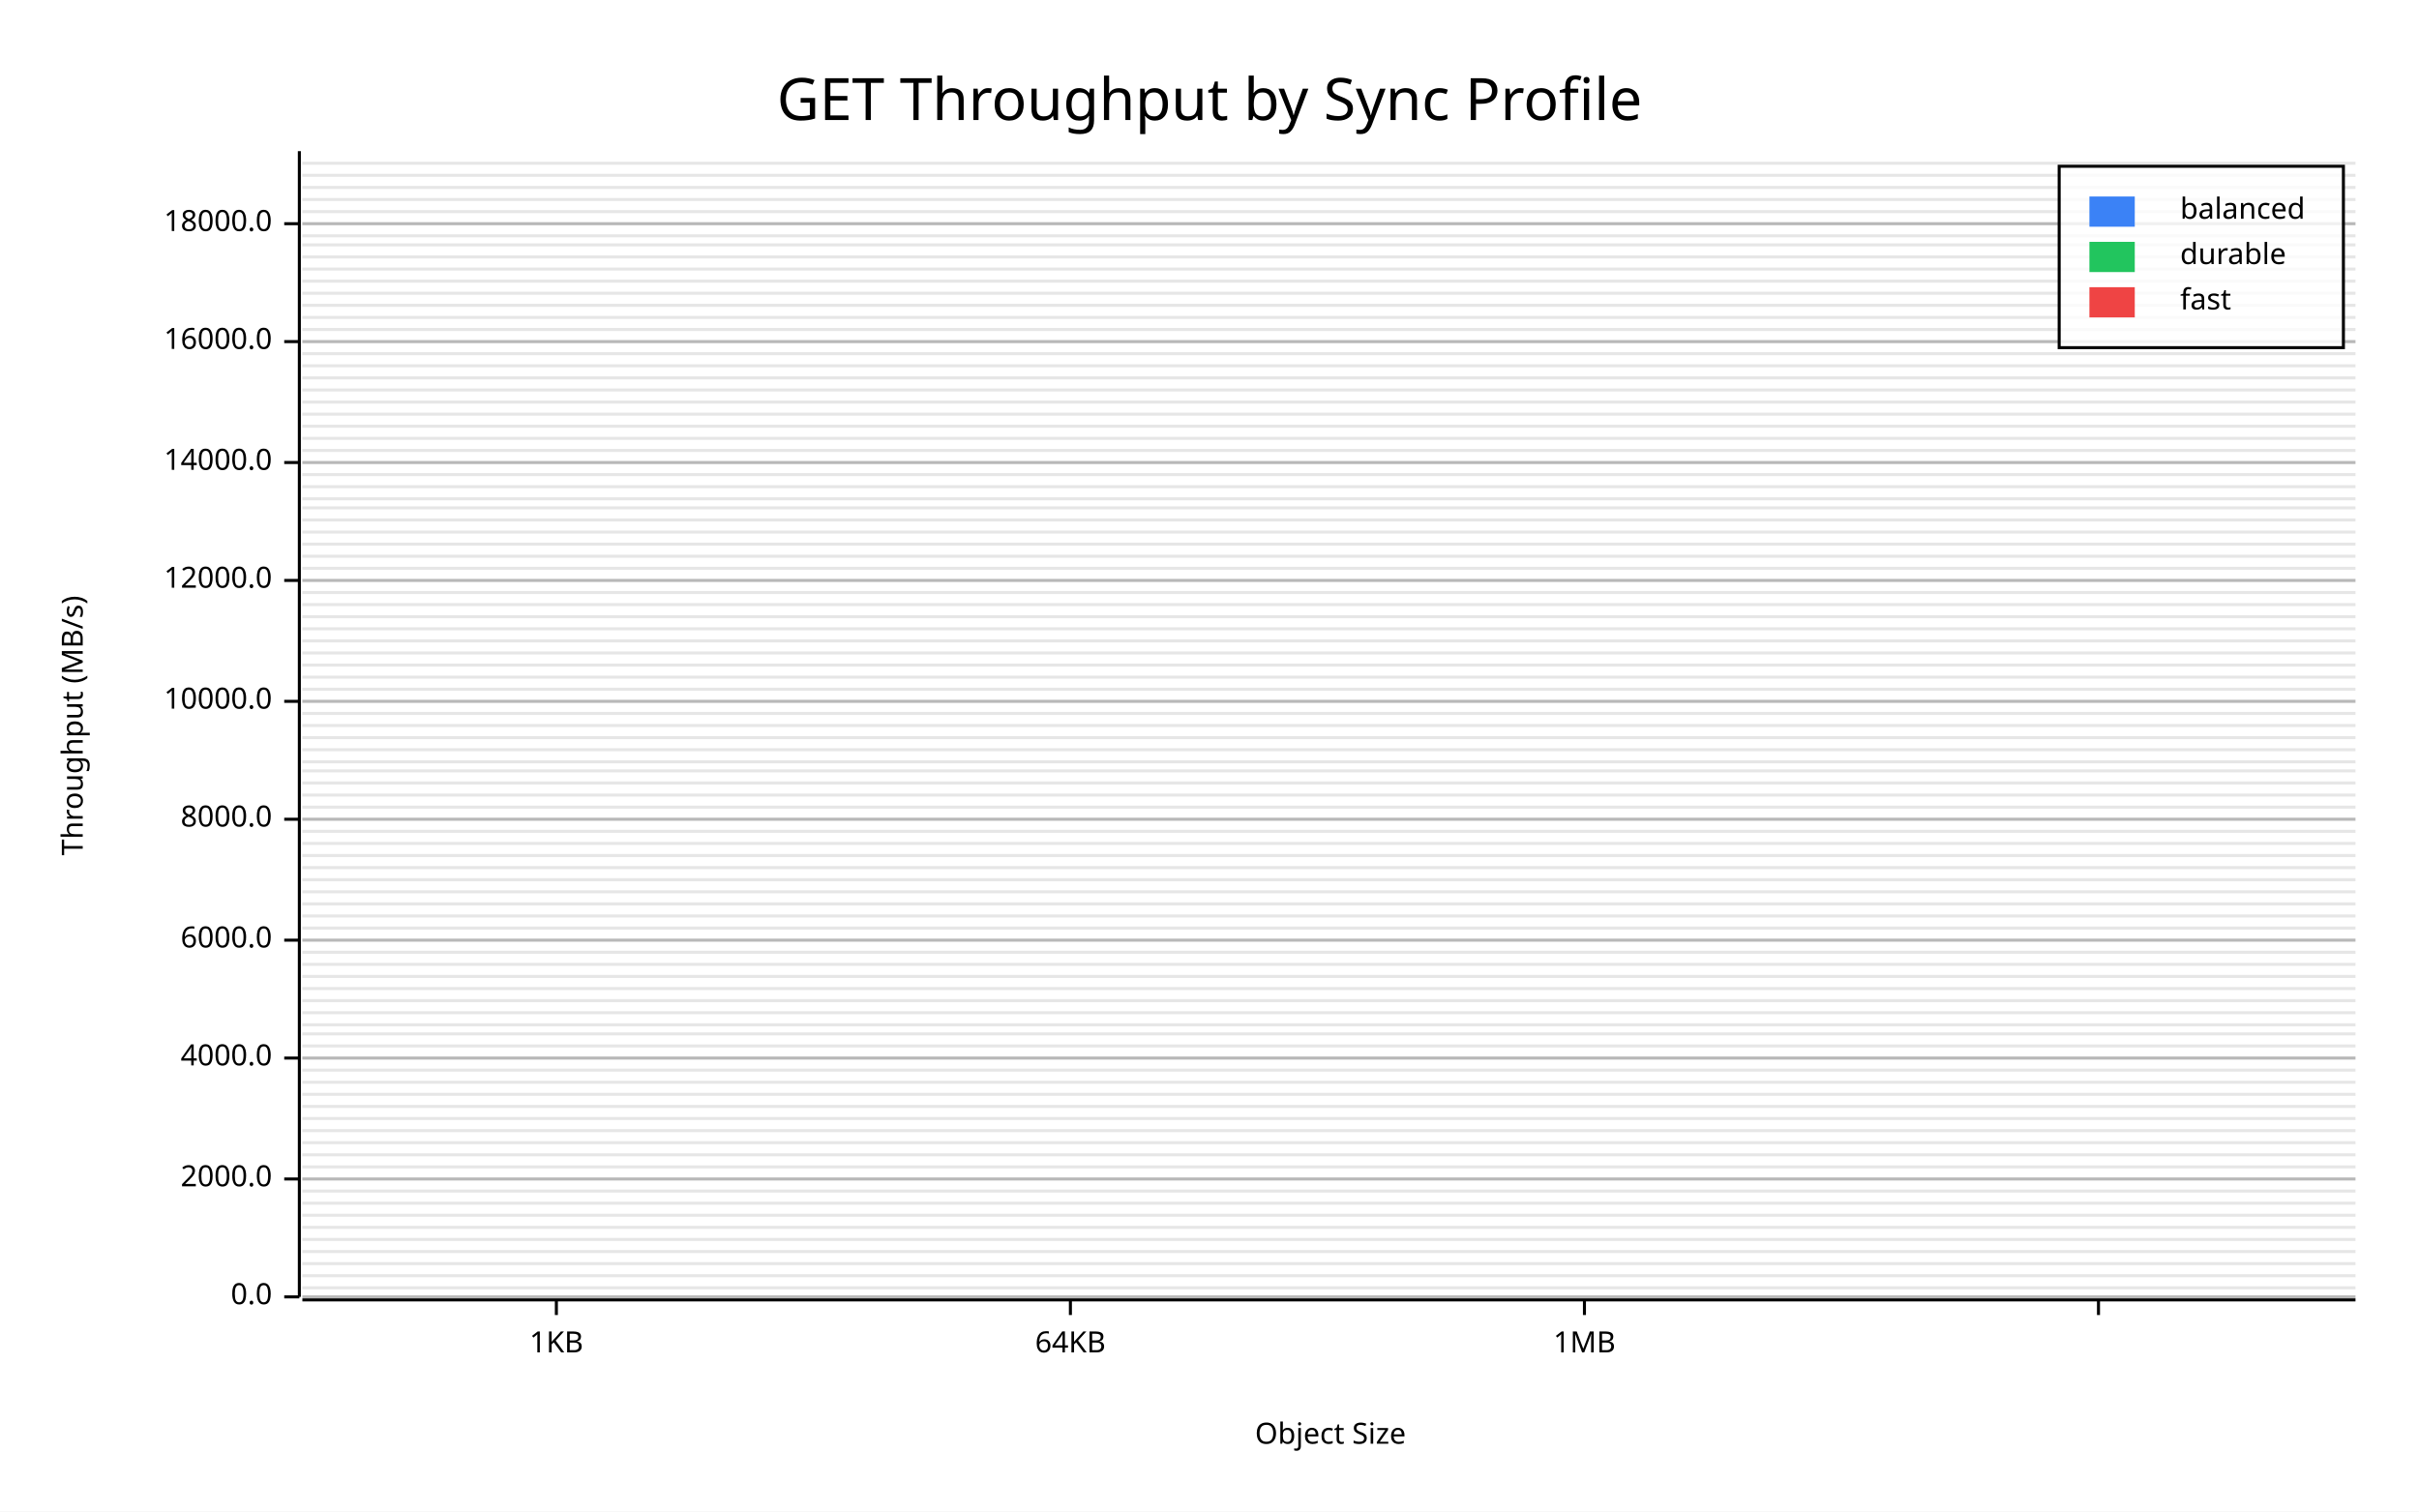
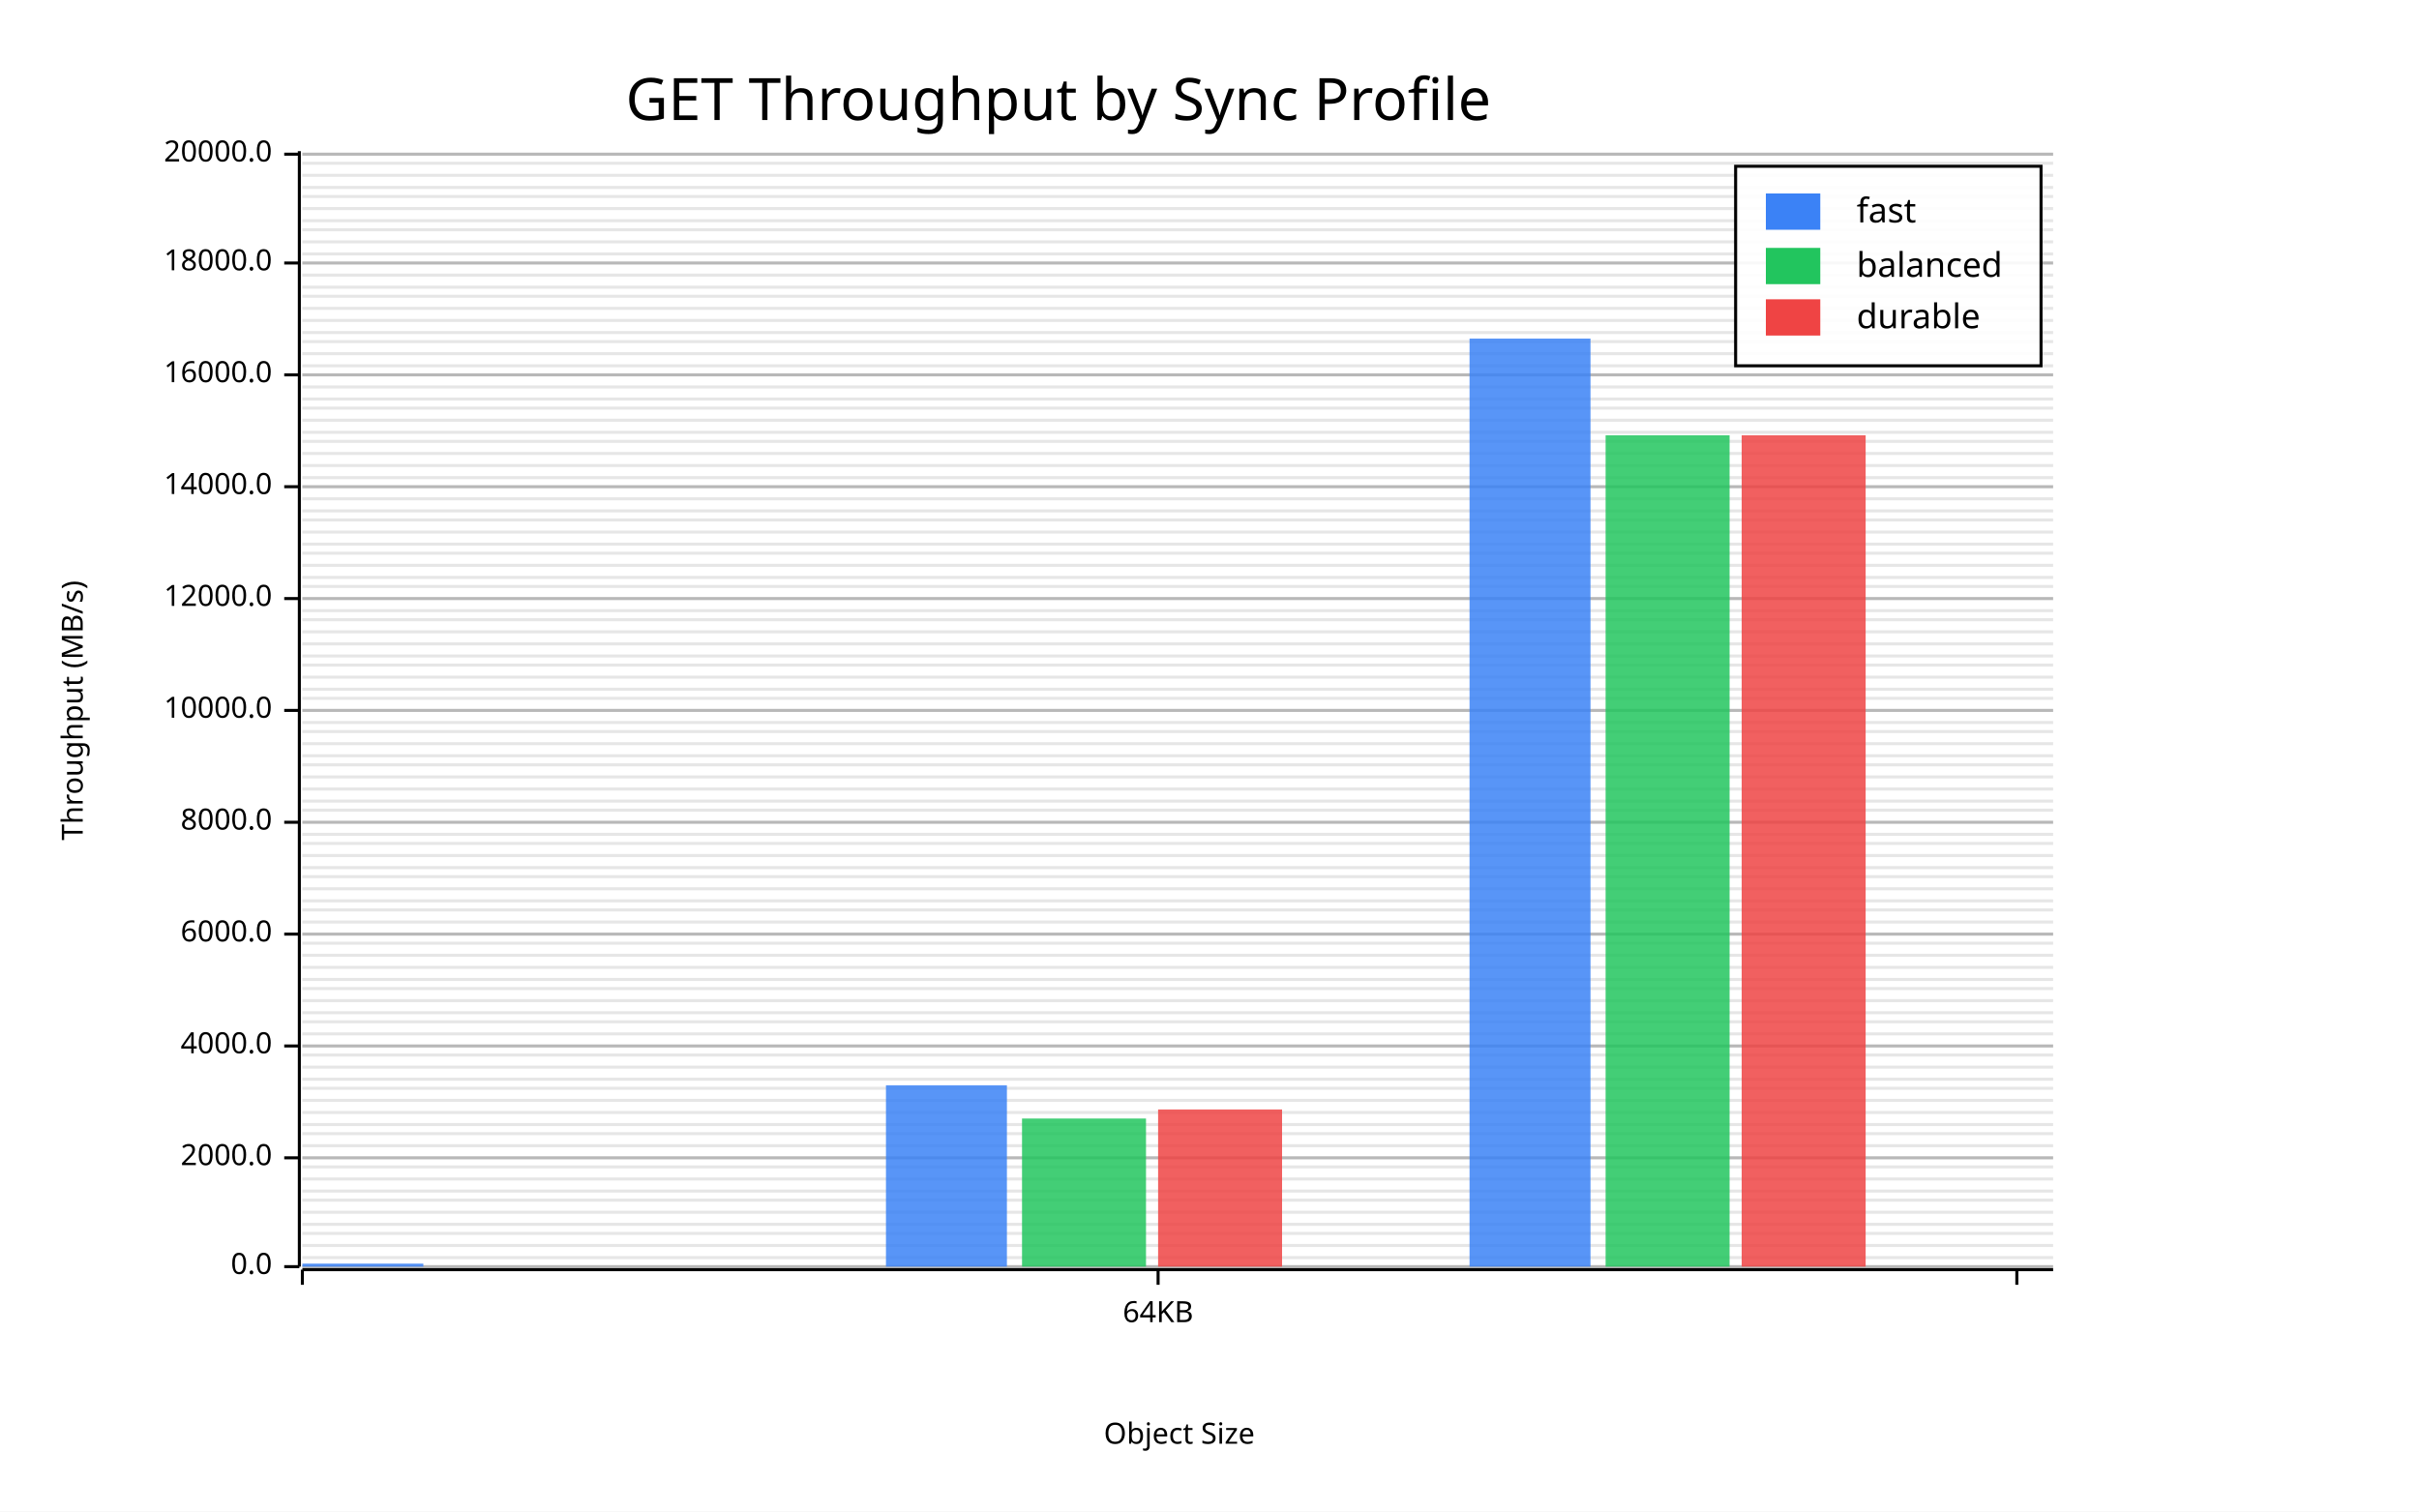
<svg xmlns="http://www.w3.org/2000/svg" width="800" height="500" viewBox="0 0 800 500">
  <rect x="0" y="0" width="800" height="500" opacity="1" fill="#FFFFFF" stroke="none" />
-   <text x="400" y="25" dy="0.76em" text-anchor="middle" font-family="sans-serif" font-size="19.355" opacity="1" fill="#000000">
+   <text x="350" y="25" dy="0.76em" text-anchor="middle" font-family="sans-serif" font-size="19.355" opacity="1" fill="#000000">
GET Throughput by Sync Profile
</text>
-   <line opacity="0.1" stroke="#000000" stroke-width="1" x1="100" y1="429" x2="779" y2="429" />
-   <line opacity="0.1" stroke="#000000" stroke-width="1" x1="100" y1="426" x2="779" y2="426" />
-   <line opacity="0.1" stroke="#000000" stroke-width="1" x1="100" y1="422" x2="779" y2="422" />
-   <line opacity="0.1" stroke="#000000" stroke-width="1" x1="100" y1="418" x2="779" y2="418" />
-   <line opacity="0.1" stroke="#000000" stroke-width="1" x1="100" y1="414" x2="779" y2="414" />
-   <line opacity="0.1" stroke="#000000" stroke-width="1" x1="100" y1="410" x2="779" y2="410" />
-   <line opacity="0.1" stroke="#000000" stroke-width="1" x1="100" y1="406" x2="779" y2="406" />
-   <line opacity="0.1" stroke="#000000" stroke-width="1" x1="100" y1="402" x2="779" y2="402" />
-   <line opacity="0.1" stroke="#000000" stroke-width="1" x1="100" y1="398" x2="779" y2="398" />
-   <line opacity="0.1" stroke="#000000" stroke-width="1" x1="100" y1="394" x2="779" y2="394" />
-   <line opacity="0.1" stroke="#000000" stroke-width="1" x1="100" y1="390" x2="779" y2="390" />
-   <line opacity="0.1" stroke="#000000" stroke-width="1" x1="100" y1="386" x2="779" y2="386" />
-   <line opacity="0.1" stroke="#000000" stroke-width="1" x1="100" y1="382" x2="779" y2="382" />
-   <line opacity="0.1" stroke="#000000" stroke-width="1" x1="100" y1="378" x2="779" y2="378" />
-   <line opacity="0.1" stroke="#000000" stroke-width="1" x1="100" y1="374" x2="779" y2="374" />
-   <line opacity="0.1" stroke="#000000" stroke-width="1" x1="100" y1="370" x2="779" y2="370" />
-   <line opacity="0.1" stroke="#000000" stroke-width="1" x1="100" y1="366" x2="779" y2="366" />
-   <line opacity="0.1" stroke="#000000" stroke-width="1" x1="100" y1="362" x2="779" y2="362" />
-   <line opacity="0.1" stroke="#000000" stroke-width="1" x1="100" y1="358" x2="779" y2="358" />
-   <line opacity="0.1" stroke="#000000" stroke-width="1" x1="100" y1="354" x2="779" y2="354" />
-   <line opacity="0.1" stroke="#000000" stroke-width="1" x1="100" y1="350" x2="779" y2="350" />
-   <line opacity="0.1" stroke="#000000" stroke-width="1" x1="100" y1="346" x2="779" y2="346" />
-   <line opacity="0.1" stroke="#000000" stroke-width="1" x1="100" y1="342" x2="779" y2="342" />
-   <line opacity="0.1" stroke="#000000" stroke-width="1" x1="100" y1="339" x2="779" y2="339" />
-   <line opacity="0.1" stroke="#000000" stroke-width="1" x1="100" y1="335" x2="779" y2="335" />
-   <line opacity="0.1" stroke="#000000" stroke-width="1" x1="100" y1="331" x2="779" y2="331" />
-   <line opacity="0.1" stroke="#000000" stroke-width="1" x1="100" y1="327" x2="779" y2="327" />
-   <line opacity="0.1" stroke="#000000" stroke-width="1" x1="100" y1="323" x2="779" y2="323" />
-   <line opacity="0.1" stroke="#000000" stroke-width="1" x1="100" y1="319" x2="779" y2="319" />
-   <line opacity="0.1" stroke="#000000" stroke-width="1" x1="100" y1="315" x2="779" y2="315" />
-   <line opacity="0.1" stroke="#000000" stroke-width="1" x1="100" y1="311" x2="779" y2="311" />
-   <line opacity="0.1" stroke="#000000" stroke-width="1" x1="100" y1="307" x2="779" y2="307" />
-   <line opacity="0.1" stroke="#000000" stroke-width="1" x1="100" y1="303" x2="779" y2="303" />
-   <line opacity="0.1" stroke="#000000" stroke-width="1" x1="100" y1="299" x2="779" y2="299" />
-   <line opacity="0.1" stroke="#000000" stroke-width="1" x1="100" y1="295" x2="779" y2="295" />
-   <line opacity="0.1" stroke="#000000" stroke-width="1" x1="100" y1="291" x2="779" y2="291" />
-   <line opacity="0.1" stroke="#000000" stroke-width="1" x1="100" y1="287" x2="779" y2="287" />
-   <line opacity="0.1" stroke="#000000" stroke-width="1" x1="100" y1="283" x2="779" y2="283" />
-   <line opacity="0.1" stroke="#000000" stroke-width="1" x1="100" y1="279" x2="779" y2="279" />
-   <line opacity="0.1" stroke="#000000" stroke-width="1" x1="100" y1="275" x2="779" y2="275" />
-   <line opacity="0.1" stroke="#000000" stroke-width="1" x1="100" y1="271" x2="779" y2="271" />
-   <line opacity="0.1" stroke="#000000" stroke-width="1" x1="100" y1="267" x2="779" y2="267" />
-   <line opacity="0.1" stroke="#000000" stroke-width="1" x1="100" y1="263" x2="779" y2="263" />
-   <line opacity="0.1" stroke="#000000" stroke-width="1" x1="100" y1="259" x2="779" y2="259" />
-   <line opacity="0.1" stroke="#000000" stroke-width="1" x1="100" y1="255" x2="779" y2="255" />
-   <line opacity="0.1" stroke="#000000" stroke-width="1" x1="100" y1="252" x2="779" y2="252" />
-   <line opacity="0.1" stroke="#000000" stroke-width="1" x1="100" y1="248" x2="779" y2="248" />
-   <line opacity="0.1" stroke="#000000" stroke-width="1" x1="100" y1="244" x2="779" y2="244" />
-   <line opacity="0.1" stroke="#000000" stroke-width="1" x1="100" y1="240" x2="779" y2="240" />
-   <line opacity="0.1" stroke="#000000" stroke-width="1" x1="100" y1="236" x2="779" y2="236" />
-   <line opacity="0.1" stroke="#000000" stroke-width="1" x1="100" y1="232" x2="779" y2="232" />
-   <line opacity="0.1" stroke="#000000" stroke-width="1" x1="100" y1="228" x2="779" y2="228" />
-   <line opacity="0.1" stroke="#000000" stroke-width="1" x1="100" y1="224" x2="779" y2="224" />
-   <line opacity="0.1" stroke="#000000" stroke-width="1" x1="100" y1="220" x2="779" y2="220" />
-   <line opacity="0.1" stroke="#000000" stroke-width="1" x1="100" y1="216" x2="779" y2="216" />
-   <line opacity="0.1" stroke="#000000" stroke-width="1" x1="100" y1="212" x2="779" y2="212" />
-   <line opacity="0.1" stroke="#000000" stroke-width="1" x1="100" y1="208" x2="779" y2="208" />
-   <line opacity="0.1" stroke="#000000" stroke-width="1" x1="100" y1="204" x2="779" y2="204" />
-   <line opacity="0.1" stroke="#000000" stroke-width="1" x1="100" y1="200" x2="779" y2="200" />
-   <line opacity="0.1" stroke="#000000" stroke-width="1" x1="100" y1="196" x2="779" y2="196" />
-   <line opacity="0.1" stroke="#000000" stroke-width="1" x1="100" y1="192" x2="779" y2="192" />
-   <line opacity="0.1" stroke="#000000" stroke-width="1" x1="100" y1="188" x2="779" y2="188" />
-   <line opacity="0.1" stroke="#000000" stroke-width="1" x1="100" y1="184" x2="779" y2="184" />
-   <line opacity="0.1" stroke="#000000" stroke-width="1" x1="100" y1="180" x2="779" y2="180" />
-   <line opacity="0.1" stroke="#000000" stroke-width="1" x1="100" y1="176" x2="779" y2="176" />
-   <line opacity="0.1" stroke="#000000" stroke-width="1" x1="100" y1="172" x2="779" y2="172" />
-   <line opacity="0.1" stroke="#000000" stroke-width="1" x1="100" y1="168" x2="779" y2="168" />
-   <line opacity="0.1" stroke="#000000" stroke-width="1" x1="100" y1="165" x2="779" y2="165" />
-   <line opacity="0.1" stroke="#000000" stroke-width="1" x1="100" y1="161" x2="779" y2="161" />
-   <line opacity="0.1" stroke="#000000" stroke-width="1" x1="100" y1="157" x2="779" y2="157" />
-   <line opacity="0.1" stroke="#000000" stroke-width="1" x1="100" y1="153" x2="779" y2="153" />
-   <line opacity="0.1" stroke="#000000" stroke-width="1" x1="100" y1="149" x2="779" y2="149" />
-   <line opacity="0.1" stroke="#000000" stroke-width="1" x1="100" y1="145" x2="779" y2="145" />
-   <line opacity="0.1" stroke="#000000" stroke-width="1" x1="100" y1="141" x2="779" y2="141" />
-   <line opacity="0.1" stroke="#000000" stroke-width="1" x1="100" y1="137" x2="779" y2="137" />
-   <line opacity="0.1" stroke="#000000" stroke-width="1" x1="100" y1="133" x2="779" y2="133" />
-   <line opacity="0.1" stroke="#000000" stroke-width="1" x1="100" y1="129" x2="779" y2="129" />
-   <line opacity="0.1" stroke="#000000" stroke-width="1" x1="100" y1="125" x2="779" y2="125" />
-   <line opacity="0.1" stroke="#000000" stroke-width="1" x1="100" y1="121" x2="779" y2="121" />
-   <line opacity="0.1" stroke="#000000" stroke-width="1" x1="100" y1="117" x2="779" y2="117" />
-   <line opacity="0.1" stroke="#000000" stroke-width="1" x1="100" y1="113" x2="779" y2="113" />
-   <line opacity="0.1" stroke="#000000" stroke-width="1" x1="100" y1="109" x2="779" y2="109" />
-   <line opacity="0.1" stroke="#000000" stroke-width="1" x1="100" y1="105" x2="779" y2="105" />
-   <line opacity="0.1" stroke="#000000" stroke-width="1" x1="100" y1="101" x2="779" y2="101" />
-   <line opacity="0.1" stroke="#000000" stroke-width="1" x1="100" y1="97" x2="779" y2="97" />
-   <line opacity="0.1" stroke="#000000" stroke-width="1" x1="100" y1="93" x2="779" y2="93" />
-   <line opacity="0.1" stroke="#000000" stroke-width="1" x1="100" y1="89" x2="779" y2="89" />
-   <line opacity="0.1" stroke="#000000" stroke-width="1" x1="100" y1="85" x2="779" y2="85" />
-   <line opacity="0.1" stroke="#000000" stroke-width="1" x1="100" y1="81" x2="779" y2="81" />
-   <line opacity="0.1" stroke="#000000" stroke-width="1" x1="100" y1="78" x2="779" y2="78" />
-   <line opacity="0.1" stroke="#000000" stroke-width="1" x1="100" y1="74" x2="779" y2="74" />
-   <line opacity="0.1" stroke="#000000" stroke-width="1" x1="100" y1="70" x2="779" y2="70" />
-   <line opacity="0.1" stroke="#000000" stroke-width="1" x1="100" y1="66" x2="779" y2="66" />
-   <line opacity="0.1" stroke="#000000" stroke-width="1" x1="100" y1="62" x2="779" y2="62" />
-   <line opacity="0.1" stroke="#000000" stroke-width="1" x1="100" y1="58" x2="779" y2="58" />
-   <line opacity="0.1" stroke="#000000" stroke-width="1" x1="100" y1="54" x2="779" y2="54" />
-   <text x="20" y="240" dy="0.76em" text-anchor="middle" font-family="sans-serif" font-size="9.677" opacity="1" fill="#000000" transform="rotate(270, 20, 240)">
+   <line opacity="0.1" stroke="#000000" stroke-width="1" x1="100" y1="419" x2="679" y2="419" />
+   <line opacity="0.1" stroke="#000000" stroke-width="1" x1="100" y1="416" x2="679" y2="416" />
+   <line opacity="0.1" stroke="#000000" stroke-width="1" x1="100" y1="412" x2="679" y2="412" />
+   <line opacity="0.1" stroke="#000000" stroke-width="1" x1="100" y1="408" x2="679" y2="408" />
+   <line opacity="0.1" stroke="#000000" stroke-width="1" x1="100" y1="405" x2="679" y2="405" />
+   <line opacity="0.1" stroke="#000000" stroke-width="1" x1="100" y1="401" x2="679" y2="401" />
+   <line opacity="0.1" stroke="#000000" stroke-width="1" x1="100" y1="397" x2="679" y2="397" />
+   <line opacity="0.1" stroke="#000000" stroke-width="1" x1="100" y1="394" x2="679" y2="394" />
+   <line opacity="0.1" stroke="#000000" stroke-width="1" x1="100" y1="390" x2="679" y2="390" />
+   <line opacity="0.1" stroke="#000000" stroke-width="1" x1="100" y1="386" x2="679" y2="386" />
+   <line opacity="0.1" stroke="#000000" stroke-width="1" x1="100" y1="383" x2="679" y2="383" />
+   <line opacity="0.1" stroke="#000000" stroke-width="1" x1="100" y1="379" x2="679" y2="379" />
+   <line opacity="0.1" stroke="#000000" stroke-width="1" x1="100" y1="375" x2="679" y2="375" />
+   <line opacity="0.1" stroke="#000000" stroke-width="1" x1="100" y1="372" x2="679" y2="372" />
+   <line opacity="0.1" stroke="#000000" stroke-width="1" x1="100" y1="368" x2="679" y2="368" />
+   <line opacity="0.1" stroke="#000000" stroke-width="1" x1="100" y1="364" x2="679" y2="364" />
+   <line opacity="0.1" stroke="#000000" stroke-width="1" x1="100" y1="360" x2="679" y2="360" />
+   <line opacity="0.1" stroke="#000000" stroke-width="1" x1="100" y1="357" x2="679" y2="357" />
+   <line opacity="0.1" stroke="#000000" stroke-width="1" x1="100" y1="353" x2="679" y2="353" />
+   <line opacity="0.1" stroke="#000000" stroke-width="1" x1="100" y1="349" x2="679" y2="349" />
+   <line opacity="0.1" stroke="#000000" stroke-width="1" x1="100" y1="346" x2="679" y2="346" />
+   <line opacity="0.1" stroke="#000000" stroke-width="1" x1="100" y1="342" x2="679" y2="342" />
+   <line opacity="0.1" stroke="#000000" stroke-width="1" x1="100" y1="338" x2="679" y2="338" />
+   <line opacity="0.1" stroke="#000000" stroke-width="1" x1="100" y1="335" x2="679" y2="335" />
+   <line opacity="0.1" stroke="#000000" stroke-width="1" x1="100" y1="331" x2="679" y2="331" />
+   <line opacity="0.1" stroke="#000000" stroke-width="1" x1="100" y1="327" x2="679" y2="327" />
+   <line opacity="0.1" stroke="#000000" stroke-width="1" x1="100" y1="324" x2="679" y2="324" />
+   <line opacity="0.1" stroke="#000000" stroke-width="1" x1="100" y1="320" x2="679" y2="320" />
+   <line opacity="0.1" stroke="#000000" stroke-width="1" x1="100" y1="316" x2="679" y2="316" />
+   <line opacity="0.1" stroke="#000000" stroke-width="1" x1="100" y1="312" x2="679" y2="312" />
+   <line opacity="0.1" stroke="#000000" stroke-width="1" x1="100" y1="309" x2="679" y2="309" />
+   <line opacity="0.1" stroke="#000000" stroke-width="1" x1="100" y1="305" x2="679" y2="305" />
+   <line opacity="0.1" stroke="#000000" stroke-width="1" x1="100" y1="301" x2="679" y2="301" />
+   <line opacity="0.1" stroke="#000000" stroke-width="1" x1="100" y1="298" x2="679" y2="298" />
+   <line opacity="0.1" stroke="#000000" stroke-width="1" x1="100" y1="294" x2="679" y2="294" />
+   <line opacity="0.1" stroke="#000000" stroke-width="1" x1="100" y1="290" x2="679" y2="290" />
+   <line opacity="0.1" stroke="#000000" stroke-width="1" x1="100" y1="287" x2="679" y2="287" />
+   <line opacity="0.1" stroke="#000000" stroke-width="1" x1="100" y1="283" x2="679" y2="283" />
+   <line opacity="0.1" stroke="#000000" stroke-width="1" x1="100" y1="279" x2="679" y2="279" />
+   <line opacity="0.1" stroke="#000000" stroke-width="1" x1="100" y1="276" x2="679" y2="276" />
+   <line opacity="0.1" stroke="#000000" stroke-width="1" x1="100" y1="272" x2="679" y2="272" />
+   <line opacity="0.1" stroke="#000000" stroke-width="1" x1="100" y1="268" x2="679" y2="268" />
+   <line opacity="0.1" stroke="#000000" stroke-width="1" x1="100" y1="265" x2="679" y2="265" />
+   <line opacity="0.1" stroke="#000000" stroke-width="1" x1="100" y1="261" x2="679" y2="261" />
+   <line opacity="0.1" stroke="#000000" stroke-width="1" x1="100" y1="257" x2="679" y2="257" />
+   <line opacity="0.1" stroke="#000000" stroke-width="1" x1="100" y1="253" x2="679" y2="253" />
+   <line opacity="0.1" stroke="#000000" stroke-width="1" x1="100" y1="250" x2="679" y2="250" />
+   <line opacity="0.1" stroke="#000000" stroke-width="1" x1="100" y1="246" x2="679" y2="246" />
+   <line opacity="0.1" stroke="#000000" stroke-width="1" x1="100" y1="242" x2="679" y2="242" />
+   <line opacity="0.1" stroke="#000000" stroke-width="1" x1="100" y1="239" x2="679" y2="239" />
+   <line opacity="0.1" stroke="#000000" stroke-width="1" x1="100" y1="235" x2="679" y2="235" />
+   <line opacity="0.1" stroke="#000000" stroke-width="1" x1="100" y1="231" x2="679" y2="231" />
+   <line opacity="0.1" stroke="#000000" stroke-width="1" x1="100" y1="228" x2="679" y2="228" />
+   <line opacity="0.1" stroke="#000000" stroke-width="1" x1="100" y1="224" x2="679" y2="224" />
+   <line opacity="0.1" stroke="#000000" stroke-width="1" x1="100" y1="220" x2="679" y2="220" />
+   <line opacity="0.1" stroke="#000000" stroke-width="1" x1="100" y1="217" x2="679" y2="217" />
+   <line opacity="0.1" stroke="#000000" stroke-width="1" x1="100" y1="213" x2="679" y2="213" />
+   <line opacity="0.1" stroke="#000000" stroke-width="1" x1="100" y1="209" x2="679" y2="209" />
+   <line opacity="0.1" stroke="#000000" stroke-width="1" x1="100" y1="205" x2="679" y2="205" />
+   <line opacity="0.1" stroke="#000000" stroke-width="1" x1="100" y1="202" x2="679" y2="202" />
+   <line opacity="0.1" stroke="#000000" stroke-width="1" x1="100" y1="198" x2="679" y2="198" />
+   <line opacity="0.1" stroke="#000000" stroke-width="1" x1="100" y1="194" x2="679" y2="194" />
+   <line opacity="0.1" stroke="#000000" stroke-width="1" x1="100" y1="191" x2="679" y2="191" />
+   <line opacity="0.1" stroke="#000000" stroke-width="1" x1="100" y1="187" x2="679" y2="187" />
+   <line opacity="0.1" stroke="#000000" stroke-width="1" x1="100" y1="183" x2="679" y2="183" />
+   <line opacity="0.1" stroke="#000000" stroke-width="1" x1="100" y1="180" x2="679" y2="180" />
+   <line opacity="0.1" stroke="#000000" stroke-width="1" x1="100" y1="176" x2="679" y2="176" />
+   <line opacity="0.1" stroke="#000000" stroke-width="1" x1="100" y1="172" x2="679" y2="172" />
+   <line opacity="0.1" stroke="#000000" stroke-width="1" x1="100" y1="169" x2="679" y2="169" />
+   <line opacity="0.1" stroke="#000000" stroke-width="1" x1="100" y1="165" x2="679" y2="165" />
+   <line opacity="0.1" stroke="#000000" stroke-width="1" x1="100" y1="161" x2="679" y2="161" />
+   <line opacity="0.1" stroke="#000000" stroke-width="1" x1="100" y1="158" x2="679" y2="158" />
+   <line opacity="0.1" stroke="#000000" stroke-width="1" x1="100" y1="154" x2="679" y2="154" />
+   <line opacity="0.1" stroke="#000000" stroke-width="1" x1="100" y1="150" x2="679" y2="150" />
+   <line opacity="0.1" stroke="#000000" stroke-width="1" x1="100" y1="146" x2="679" y2="146" />
+   <line opacity="0.1" stroke="#000000" stroke-width="1" x1="100" y1="143" x2="679" y2="143" />
+   <line opacity="0.1" stroke="#000000" stroke-width="1" x1="100" y1="139" x2="679" y2="139" />
+   <line opacity="0.1" stroke="#000000" stroke-width="1" x1="100" y1="135" x2="679" y2="135" />
+   <line opacity="0.1" stroke="#000000" stroke-width="1" x1="100" y1="132" x2="679" y2="132" />
+   <line opacity="0.1" stroke="#000000" stroke-width="1" x1="100" y1="128" x2="679" y2="128" />
+   <line opacity="0.1" stroke="#000000" stroke-width="1" x1="100" y1="124" x2="679" y2="124" />
+   <line opacity="0.1" stroke="#000000" stroke-width="1" x1="100" y1="121" x2="679" y2="121" />
+   <line opacity="0.1" stroke="#000000" stroke-width="1" x1="100" y1="117" x2="679" y2="117" />
+   <line opacity="0.1" stroke="#000000" stroke-width="1" x1="100" y1="113" x2="679" y2="113" />
+   <line opacity="0.1" stroke="#000000" stroke-width="1" x1="100" y1="110" x2="679" y2="110" />
+   <line opacity="0.1" stroke="#000000" stroke-width="1" x1="100" y1="106" x2="679" y2="106" />
+   <line opacity="0.1" stroke="#000000" stroke-width="1" x1="100" y1="102" x2="679" y2="102" />
+   <line opacity="0.1" stroke="#000000" stroke-width="1" x1="100" y1="98" x2="679" y2="98" />
+   <line opacity="0.1" stroke="#000000" stroke-width="1" x1="100" y1="95" x2="679" y2="95" />
+   <line opacity="0.1" stroke="#000000" stroke-width="1" x1="100" y1="91" x2="679" y2="91" />
+   <line opacity="0.1" stroke="#000000" stroke-width="1" x1="100" y1="87" x2="679" y2="87" />
+   <line opacity="0.1" stroke="#000000" stroke-width="1" x1="100" y1="84" x2="679" y2="84" />
+   <line opacity="0.1" stroke="#000000" stroke-width="1" x1="100" y1="80" x2="679" y2="80" />
+   <line opacity="0.1" stroke="#000000" stroke-width="1" x1="100" y1="76" x2="679" y2="76" />
+   <line opacity="0.1" stroke="#000000" stroke-width="1" x1="100" y1="73" x2="679" y2="73" />
+   <line opacity="0.1" stroke="#000000" stroke-width="1" x1="100" y1="69" x2="679" y2="69" />
+   <line opacity="0.1" stroke="#000000" stroke-width="1" x1="100" y1="65" x2="679" y2="65" />
+   <line opacity="0.1" stroke="#000000" stroke-width="1" x1="100" y1="62" x2="679" y2="62" />
+   <line opacity="0.1" stroke="#000000" stroke-width="1" x1="100" y1="58" x2="679" y2="58" />
+   <line opacity="0.1" stroke="#000000" stroke-width="1" x1="100" y1="54" x2="679" y2="54" />
+   <line opacity="0.1" stroke="#000000" stroke-width="1" x1="100" y1="51" x2="679" y2="51" />
+   <text x="20" y="235" dy="0.76em" text-anchor="middle" font-family="sans-serif" font-size="9.677" opacity="1" fill="#000000" transform="rotate(270, 20, 235)">
Throughput (MB/s)
</text>
-   <text x="440" y="480" dy="-0.5ex" text-anchor="middle" font-family="sans-serif" font-size="9.677" opacity="1" fill="#000000">
+   <text x="390" y="480" dy="-0.5ex" text-anchor="middle" font-family="sans-serif" font-size="9.677" opacity="1" fill="#000000">
Object Size
</text>
-   <line opacity="0.2" stroke="#000000" stroke-width="1" x1="100" y1="429" x2="779" y2="429" />
-   <line opacity="0.2" stroke="#000000" stroke-width="1" x1="100" y1="390" x2="779" y2="390" />
-   <line opacity="0.2" stroke="#000000" stroke-width="1" x1="100" y1="350" x2="779" y2="350" />
-   <line opacity="0.2" stroke="#000000" stroke-width="1" x1="100" y1="311" x2="779" y2="311" />
-   <line opacity="0.2" stroke="#000000" stroke-width="1" x1="100" y1="271" x2="779" y2="271" />
-   <line opacity="0.2" stroke="#000000" stroke-width="1" x1="100" y1="232" x2="779" y2="232" />
-   <line opacity="0.2" stroke="#000000" stroke-width="1" x1="100" y1="192" x2="779" y2="192" />
-   <line opacity="0.2" stroke="#000000" stroke-width="1" x1="100" y1="153" x2="779" y2="153" />
-   <line opacity="0.2" stroke="#000000" stroke-width="1" x1="100" y1="113" x2="779" y2="113" />
-   <line opacity="0.2" stroke="#000000" stroke-width="1" x1="100" y1="74" x2="779" y2="74" />
-   <polyline fill="none" opacity="1" stroke="#000000" stroke-width="1" points="99,50 99,429 " />
-   <text x="90" y="429" dy="0.5ex" text-anchor="end" font-family="sans-serif" font-size="9.677" opacity="1" fill="#000000">
+   <line opacity="0.2" stroke="#000000" stroke-width="1" x1="100" y1="419" x2="679" y2="419" />
+   <line opacity="0.2" stroke="#000000" stroke-width="1" x1="100" y1="383" x2="679" y2="383" />
+   <line opacity="0.2" stroke="#000000" stroke-width="1" x1="100" y1="346" x2="679" y2="346" />
+   <line opacity="0.2" stroke="#000000" stroke-width="1" x1="100" y1="309" x2="679" y2="309" />
+   <line opacity="0.2" stroke="#000000" stroke-width="1" x1="100" y1="272" x2="679" y2="272" />
+   <line opacity="0.2" stroke="#000000" stroke-width="1" x1="100" y1="235" x2="679" y2="235" />
+   <line opacity="0.2" stroke="#000000" stroke-width="1" x1="100" y1="198" x2="679" y2="198" />
+   <line opacity="0.2" stroke="#000000" stroke-width="1" x1="100" y1="161" x2="679" y2="161" />
+   <line opacity="0.2" stroke="#000000" stroke-width="1" x1="100" y1="124" x2="679" y2="124" />
+   <line opacity="0.2" stroke="#000000" stroke-width="1" x1="100" y1="87" x2="679" y2="87" />
+   <line opacity="0.2" stroke="#000000" stroke-width="1" x1="100" y1="51" x2="679" y2="51" />
+   <polyline fill="none" opacity="1" stroke="#000000" stroke-width="1" points="99,50 99,419 " />
+   <text x="90" y="419" dy="0.5ex" text-anchor="end" font-family="sans-serif" font-size="9.677" opacity="1" fill="#000000">
0.0
</text>
-   <polyline fill="none" opacity="1" stroke="#000000" stroke-width="1" points="94,429 99,429 " />
-   <text x="90" y="390" dy="0.5ex" text-anchor="end" font-family="sans-serif" font-size="9.677" opacity="1" fill="#000000">
+   <polyline fill="none" opacity="1" stroke="#000000" stroke-width="1" points="94,419 99,419 " />
+   <text x="90" y="383" dy="0.5ex" text-anchor="end" font-family="sans-serif" font-size="9.677" opacity="1" fill="#000000">
2000.0
</text>
-   <polyline fill="none" opacity="1" stroke="#000000" stroke-width="1" points="94,390 99,390 " />
-   <text x="90" y="350" dy="0.5ex" text-anchor="end" font-family="sans-serif" font-size="9.677" opacity="1" fill="#000000">
+   <polyline fill="none" opacity="1" stroke="#000000" stroke-width="1" points="94,383 99,383 " />
+   <text x="90" y="346" dy="0.5ex" text-anchor="end" font-family="sans-serif" font-size="9.677" opacity="1" fill="#000000">
4000.0
</text>
-   <polyline fill="none" opacity="1" stroke="#000000" stroke-width="1" points="94,350 99,350 " />
-   <text x="90" y="311" dy="0.5ex" text-anchor="end" font-family="sans-serif" font-size="9.677" opacity="1" fill="#000000">
+   <polyline fill="none" opacity="1" stroke="#000000" stroke-width="1" points="94,346 99,346 " />
+   <text x="90" y="309" dy="0.5ex" text-anchor="end" font-family="sans-serif" font-size="9.677" opacity="1" fill="#000000">
6000.0
</text>
-   <polyline fill="none" opacity="1" stroke="#000000" stroke-width="1" points="94,311 99,311 " />
-   <text x="90" y="271" dy="0.5ex" text-anchor="end" font-family="sans-serif" font-size="9.677" opacity="1" fill="#000000">
+   <polyline fill="none" opacity="1" stroke="#000000" stroke-width="1" points="94,309 99,309 " />
+   <text x="90" y="272" dy="0.5ex" text-anchor="end" font-family="sans-serif" font-size="9.677" opacity="1" fill="#000000">
8000.0
</text>
-   <polyline fill="none" opacity="1" stroke="#000000" stroke-width="1" points="94,271 99,271 " />
-   <text x="90" y="232" dy="0.5ex" text-anchor="end" font-family="sans-serif" font-size="9.677" opacity="1" fill="#000000">
+   <polyline fill="none" opacity="1" stroke="#000000" stroke-width="1" points="94,272 99,272 " />
+   <text x="90" y="235" dy="0.5ex" text-anchor="end" font-family="sans-serif" font-size="9.677" opacity="1" fill="#000000">
10000.0
</text>
-   <polyline fill="none" opacity="1" stroke="#000000" stroke-width="1" points="94,232 99,232 " />
-   <text x="90" y="192" dy="0.5ex" text-anchor="end" font-family="sans-serif" font-size="9.677" opacity="1" fill="#000000">
+   <polyline fill="none" opacity="1" stroke="#000000" stroke-width="1" points="94,235 99,235 " />
+   <text x="90" y="198" dy="0.5ex" text-anchor="end" font-family="sans-serif" font-size="9.677" opacity="1" fill="#000000">
12000.0
</text>
-   <polyline fill="none" opacity="1" stroke="#000000" stroke-width="1" points="94,192 99,192 " />
-   <text x="90" y="153" dy="0.5ex" text-anchor="end" font-family="sans-serif" font-size="9.677" opacity="1" fill="#000000">
+   <polyline fill="none" opacity="1" stroke="#000000" stroke-width="1" points="94,198 99,198 " />
+   <text x="90" y="161" dy="0.5ex" text-anchor="end" font-family="sans-serif" font-size="9.677" opacity="1" fill="#000000">
14000.0
</text>
-   <polyline fill="none" opacity="1" stroke="#000000" stroke-width="1" points="94,153 99,153 " />
-   <text x="90" y="113" dy="0.5ex" text-anchor="end" font-family="sans-serif" font-size="9.677" opacity="1" fill="#000000">
+   <polyline fill="none" opacity="1" stroke="#000000" stroke-width="1" points="94,161 99,161 " />
+   <text x="90" y="124" dy="0.5ex" text-anchor="end" font-family="sans-serif" font-size="9.677" opacity="1" fill="#000000">
16000.0
</text>
-   <polyline fill="none" opacity="1" stroke="#000000" stroke-width="1" points="94,113 99,113 " />
-   <text x="90" y="74" dy="0.5ex" text-anchor="end" font-family="sans-serif" font-size="9.677" opacity="1" fill="#000000">
+   <polyline fill="none" opacity="1" stroke="#000000" stroke-width="1" points="94,124 99,124 " />
+   <text x="90" y="87" dy="0.5ex" text-anchor="end" font-family="sans-serif" font-size="9.677" opacity="1" fill="#000000">
18000.0
</text>
-   <polyline fill="none" opacity="1" stroke="#000000" stroke-width="1" points="94,74 99,74 " />
-   <polyline fill="none" opacity="1" stroke="#000000" stroke-width="1" points="100,430 779,430 " />
-   <text x="184" y="440" dy="0.76em" text-anchor="middle" font-family="sans-serif" font-size="9.677" opacity="1" fill="#000000">
- 1KB
- </text>
-   <polyline fill="none" opacity="1" stroke="#000000" stroke-width="1" points="184,430 184,435 " />
-   <text x="354" y="440" dy="0.76em" text-anchor="middle" font-family="sans-serif" font-size="9.677" opacity="1" fill="#000000">
+   <polyline fill="none" opacity="1" stroke="#000000" stroke-width="1" points="94,87 99,87 " />
+   <text x="90" y="51" dy="0.5ex" text-anchor="end" font-family="sans-serif" font-size="9.677" opacity="1" fill="#000000">
+ 20000.0
+ </text>
+   <polyline fill="none" opacity="1" stroke="#000000" stroke-width="1" points="94,51 99,51 " />
+   <polyline fill="none" opacity="1" stroke="#000000" stroke-width="1" points="100,420 679,420 " />
+   <text x="100" y="430" dy="0.76em" text-anchor="middle" font-family="sans-serif" font-size="9.677" opacity="1" fill="#000000">
+ 
+ </text>
+   <polyline fill="none" opacity="1" stroke="#000000" stroke-width="1" points="100,420 100,425 " />
+   <text x="383" y="430" dy="0.76em" text-anchor="middle" font-family="sans-serif" font-size="9.677" opacity="1" fill="#000000">
64KB
</text>
-   <polyline fill="none" opacity="1" stroke="#000000" stroke-width="1" points="354,430 354,435 " />
-   <text x="524" y="440" dy="0.76em" text-anchor="middle" font-family="sans-serif" font-size="9.677" opacity="1" fill="#000000">
- 1MB
- </text>
-   <polyline fill="none" opacity="1" stroke="#000000" stroke-width="1" points="524,430 524,435 " />
-   <text x="694" y="440" dy="0.76em" text-anchor="middle" font-family="sans-serif" font-size="9.677" opacity="1" fill="#000000">
+   <polyline fill="none" opacity="1" stroke="#000000" stroke-width="1" points="383,420 383,425 " />
+   <text x="667" y="430" dy="0.76em" text-anchor="middle" font-family="sans-serif" font-size="9.677" opacity="1" fill="#000000">

</text>
-   <polyline fill="none" opacity="1" stroke="#000000" stroke-width="1" points="694,430 694,435 " />
-   <rect x="100" y="429" width="0" height="0" opacity="0.8" fill="#3B82F6" stroke="none" />
-   <rect x="269" y="376" width="0" height="53" opacity="0.8" fill="#3B82F6" stroke="none" />
-   <rect x="439" y="134" width="0" height="295" opacity="0.8" fill="#3B82F6" stroke="none" />
-   <rect x="100" y="429" width="0" height="0" opacity="0.8" fill="#22C55E" stroke="none" />
-   <rect x="269" y="373" width="0" height="56" opacity="0.8" fill="#22C55E" stroke="none" />
-   <rect x="439" y="134" width="0" height="295" opacity="0.8" fill="#22C55E" stroke="none" />
-   <rect x="100" y="428" width="0" height="1" opacity="0.8" fill="#EF4444" stroke="none" />
-   <rect x="269" y="365" width="0" height="64" opacity="0.8" fill="#EF4444" stroke="none" />
-   <rect x="439" y="100" width="0" height="329" opacity="0.8" fill="#EF4444" stroke="none" />
-   <rect x="100" y="429" width="0" height="0" opacity="1" fill="#3B82F6" stroke="none" />
-   <rect x="100" y="429" width="0" height="0" opacity="1" fill="#22C55E" stroke="none" />
-   <rect x="100" y="429" width="0" height="0" opacity="1" fill="#EF4444" stroke="none" />
-   <rect x="681" y="55" width="94" height="60" opacity="0.8" fill="#FFFFFF" stroke="none" />
-   <rect x="681" y="55" width="94" height="60" opacity="1" fill="none" stroke="#000000" />
-   <text x="721" y="65" dy="0.76em" text-anchor="start" font-family="sans-serif" font-size="9.677" opacity="1" fill="#000000">
+   <polyline fill="none" opacity="1" stroke="#000000" stroke-width="1" points="667,420 667,425 " />
+   <rect x="100" y="418" width="40" height="1" opacity="0.85" fill="#3B82F6" stroke="none" />
+   <rect x="293" y="359" width="40" height="60" opacity="0.85" fill="#3B82F6" stroke="none" />
+   <rect x="486" y="112" width="40" height="307" opacity="0.85" fill="#3B82F6" stroke="none" />
+   <rect x="145" y="419" width="41" height="0" opacity="0.85" fill="#22C55E" stroke="none" />
+   <rect x="338" y="370" width="41" height="49" opacity="0.85" fill="#22C55E" stroke="none" />
+   <rect x="531" y="144" width="41" height="275" opacity="0.85" fill="#22C55E" stroke="none" />
+   <rect x="190" y="419" width="41" height="0" opacity="0.85" fill="#EF4444" stroke="none" />
+   <rect x="383" y="367" width="41" height="52" opacity="0.85" fill="#EF4444" stroke="none" />
+   <rect x="576" y="144" width="41" height="275" opacity="0.85" fill="#EF4444" stroke="none" />
+   <rect x="574" y="55" width="101" height="66" opacity="0.9" fill="#FFFFFF" stroke="none" />
+   <rect x="574" y="55" width="101" height="66" opacity="1" fill="none" stroke="#000000" />
+   <text x="614" y="65" dy="0.76em" text-anchor="start" font-family="sans-serif" font-size="11.29" opacity="1" fill="#000000">
+ fast
+ </text>
+   <text x="614" y="83" dy="0.76em" text-anchor="start" font-family="sans-serif" font-size="11.29" opacity="1" fill="#000000">
balanced
</text>
-   <text x="721" y="80" dy="0.76em" text-anchor="start" font-family="sans-serif" font-size="9.677" opacity="1" fill="#000000">
+   <text x="614" y="100" dy="0.76em" text-anchor="start" font-family="sans-serif" font-size="11.29" opacity="1" fill="#000000">
durable
</text>
-   <text x="721" y="95" dy="0.76em" text-anchor="start" font-family="sans-serif" font-size="9.677" opacity="1" fill="#000000">
- fast
- </text>
-   <rect x="691" y="65" width="15" height="10" opacity="1" fill="#3B82F6" stroke="none" />
-   <rect x="691" y="80" width="15" height="10" opacity="1" fill="#22C55E" stroke="none" />
-   <rect x="691" y="95" width="15" height="10" opacity="1" fill="#EF4444" stroke="none" />
+   <rect x="584" y="64" width="18" height="12" opacity="1" fill="#3B82F6" stroke="none" />
+   <rect x="584" y="82" width="18" height="12" opacity="1" fill="#22C55E" stroke="none" />
+   <rect x="584" y="99" width="18" height="12" opacity="1" fill="#EF4444" stroke="none" />
</svg>
